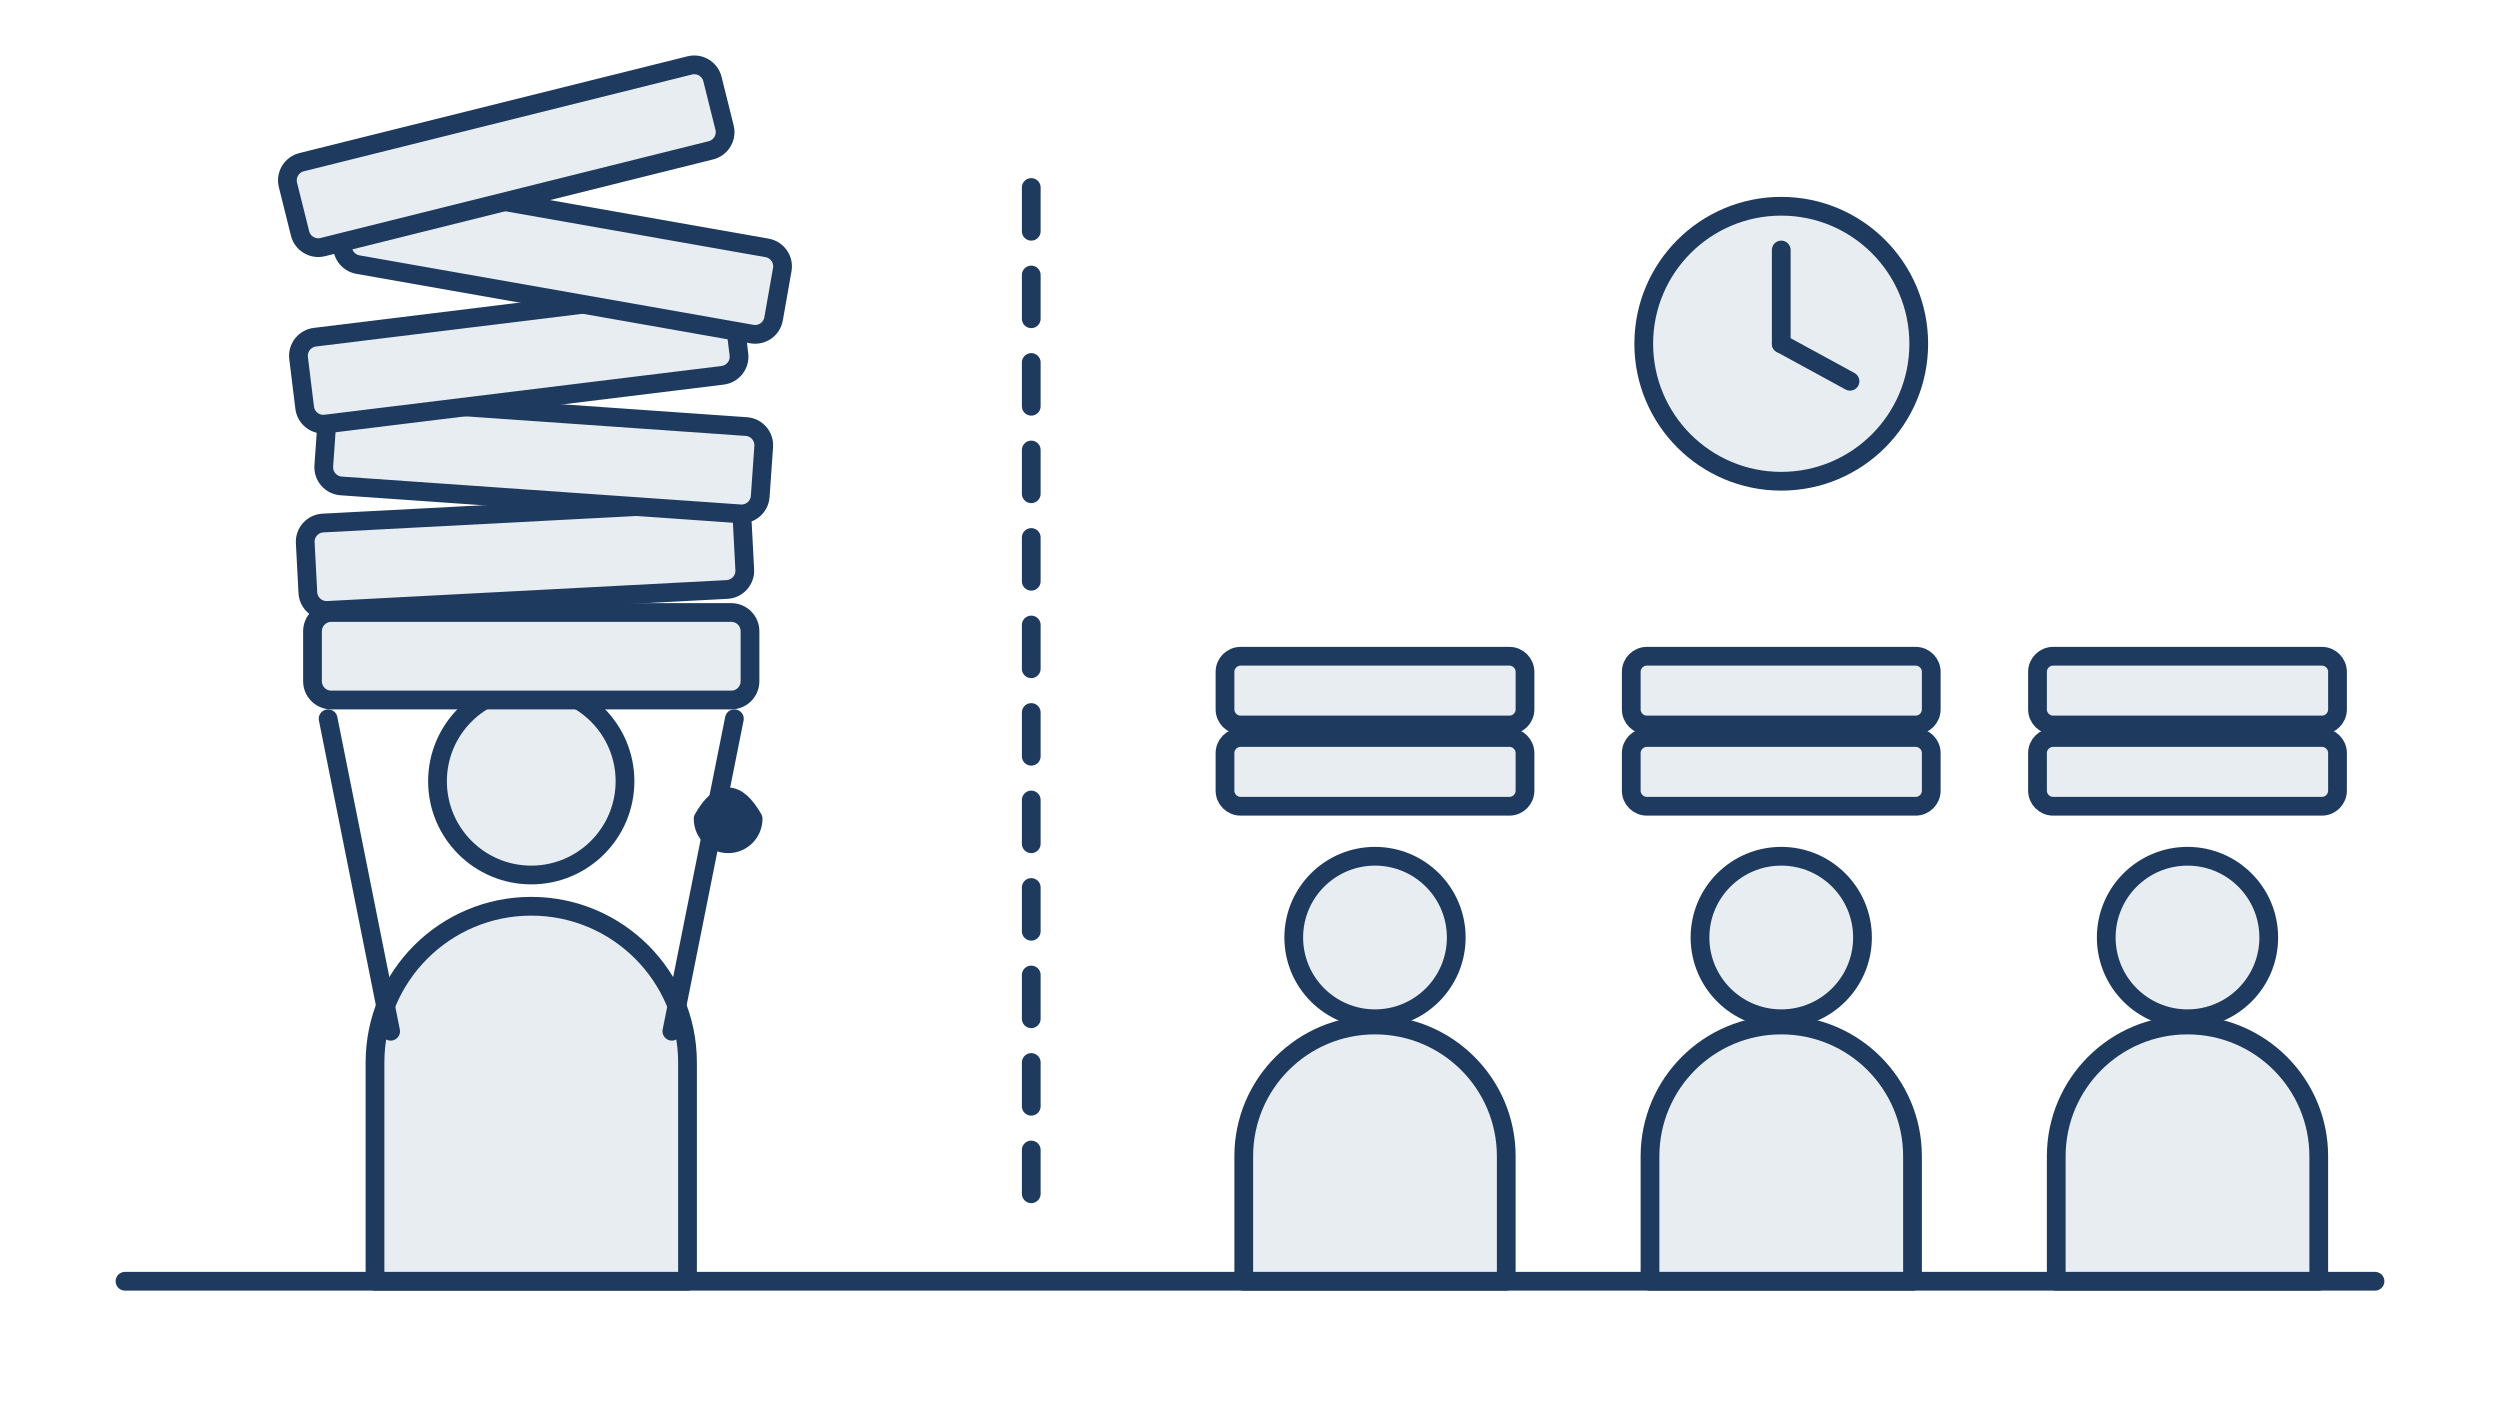
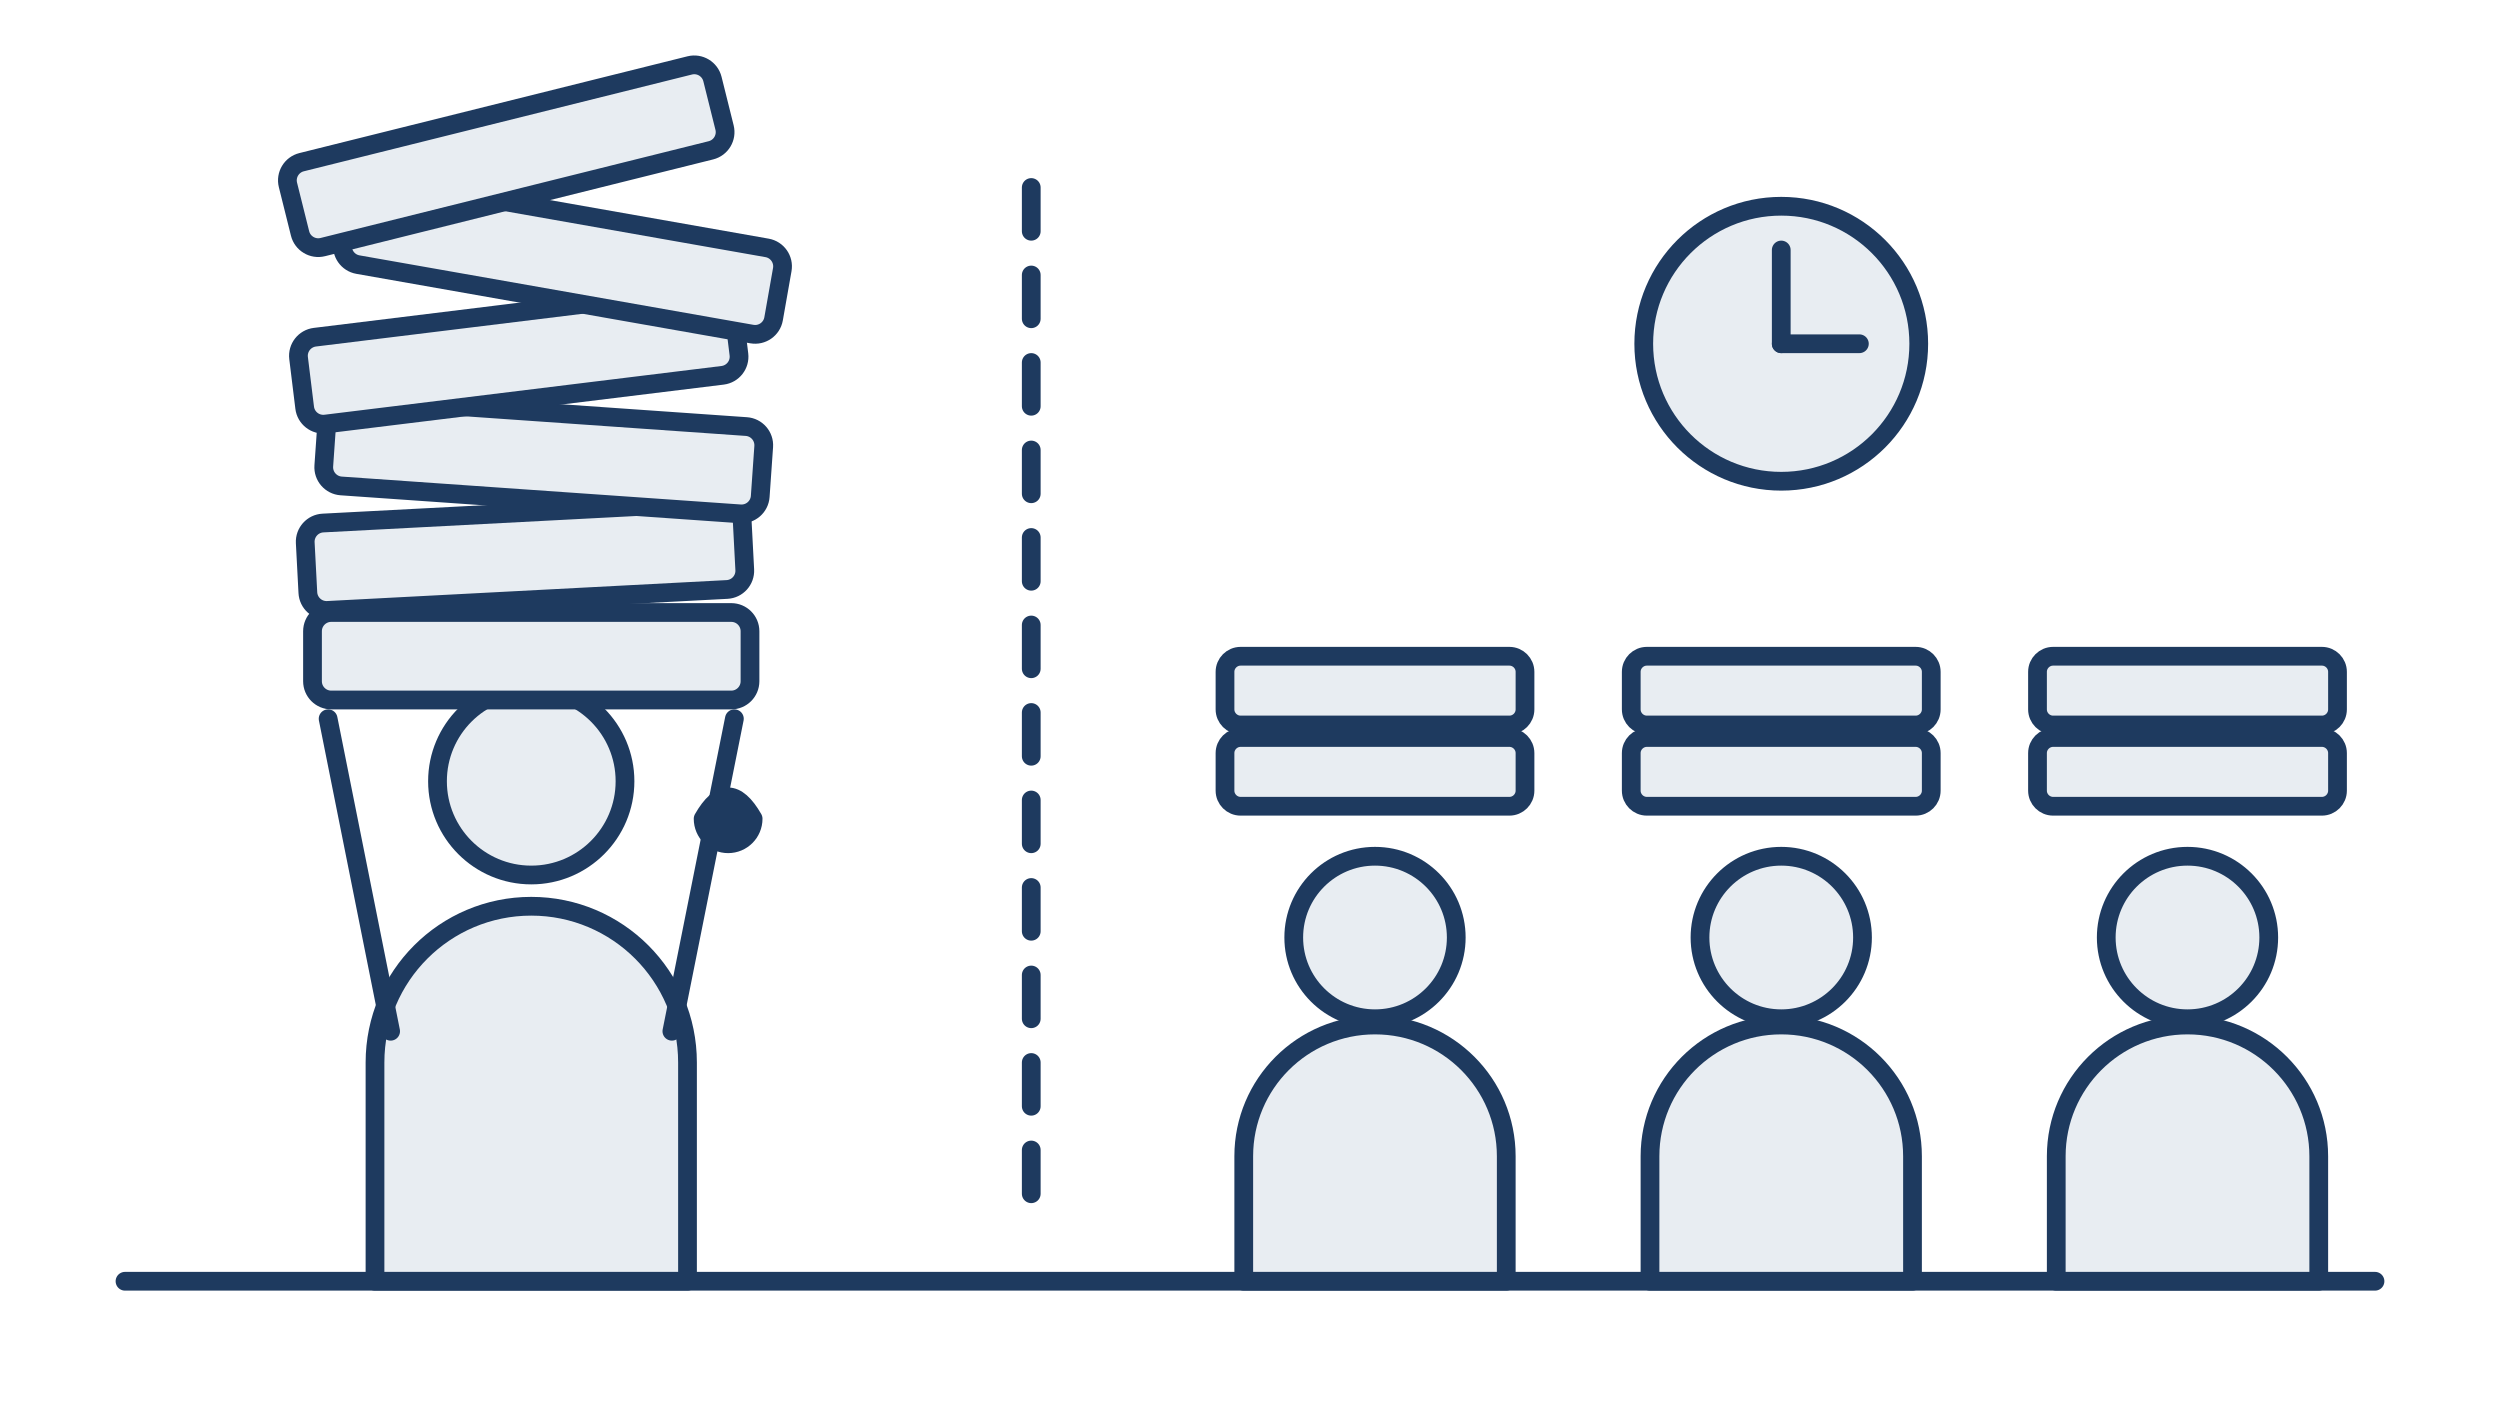
<svg xmlns="http://www.w3.org/2000/svg" viewBox="0 0 800 450">
  <g fill="#e8edf2" stroke="#1e3a5f" stroke-width="6" stroke-linecap="round" stroke-linejoin="round">
    <line x1="40" y1="410" x2="760" y2="410" fill="none" />
    <circle cx="170" cy="250" r="30" />
    <path d="M120 410 V340 a50 50 0 0 1 100 0 V410 Z" />
    <line x1="125" y1="330" x2="105" y2="230" fill="none" />
    <line x1="215" y1="330" x2="235" y2="230" fill="none" />
    <rect x="100" y="196" width="140" height="28" rx="6" />
    <rect x="98" y="164" width="140" height="28" rx="6" transform="rotate(-3 168 178)" />
    <rect x="104" y="132" width="140" height="28" rx="6" transform="rotate(4 174 146)" />
    <rect x="96" y="100" width="140" height="28" rx="6" transform="rotate(-7 166 114)" />
    <rect x="110" y="68" width="140" height="28" rx="6" transform="rotate(10 180 82)" />
    <rect x="92" y="36" width="140" height="28" rx="6" transform="rotate(-14 162 50)" />
    <path d="M225 262 q8 -14 16 0 a8 8 0 1 1 -16 0 Z" fill="#1e3a5f" />
    <line x1="330" y1="60" x2="330" y2="390" fill="none" stroke-dasharray="14 14" />
    <circle cx="440" cy="300" r="26" />
    <path d="M398 410 V370 a42 42 0 0 1 84 0 V410 Z" />
    <rect x="392" y="236" width="96" height="22" rx="5" />
    <rect x="392" y="210" width="96" height="22" rx="5" />
    <circle cx="570" cy="300" r="26" />
    <path d="M528 410 V370 a42 42 0 0 1 84 0 V410 Z" />
    <rect x="522" y="236" width="96" height="22" rx="5" />
    <rect x="522" y="210" width="96" height="22" rx="5" />
    <circle cx="700" cy="300" r="26" />
    <path d="M658 410 V370 a42 42 0 0 1 84 0 V410 Z" />
    <rect x="652" y="236" width="96" height="22" rx="5" />
    <rect x="652" y="210" width="96" height="22" rx="5" />
    <circle cx="570" cy="110" r="44" />
    <line x1="570" y1="110" x2="570" y2="80" fill="none" />
-     <line x1="570" y1="110" x2="592" y2="122" fill="none" />
+     <line x1="570" y1="110" x2="595" y2="110" fill="none" />
  </g>
</svg>
